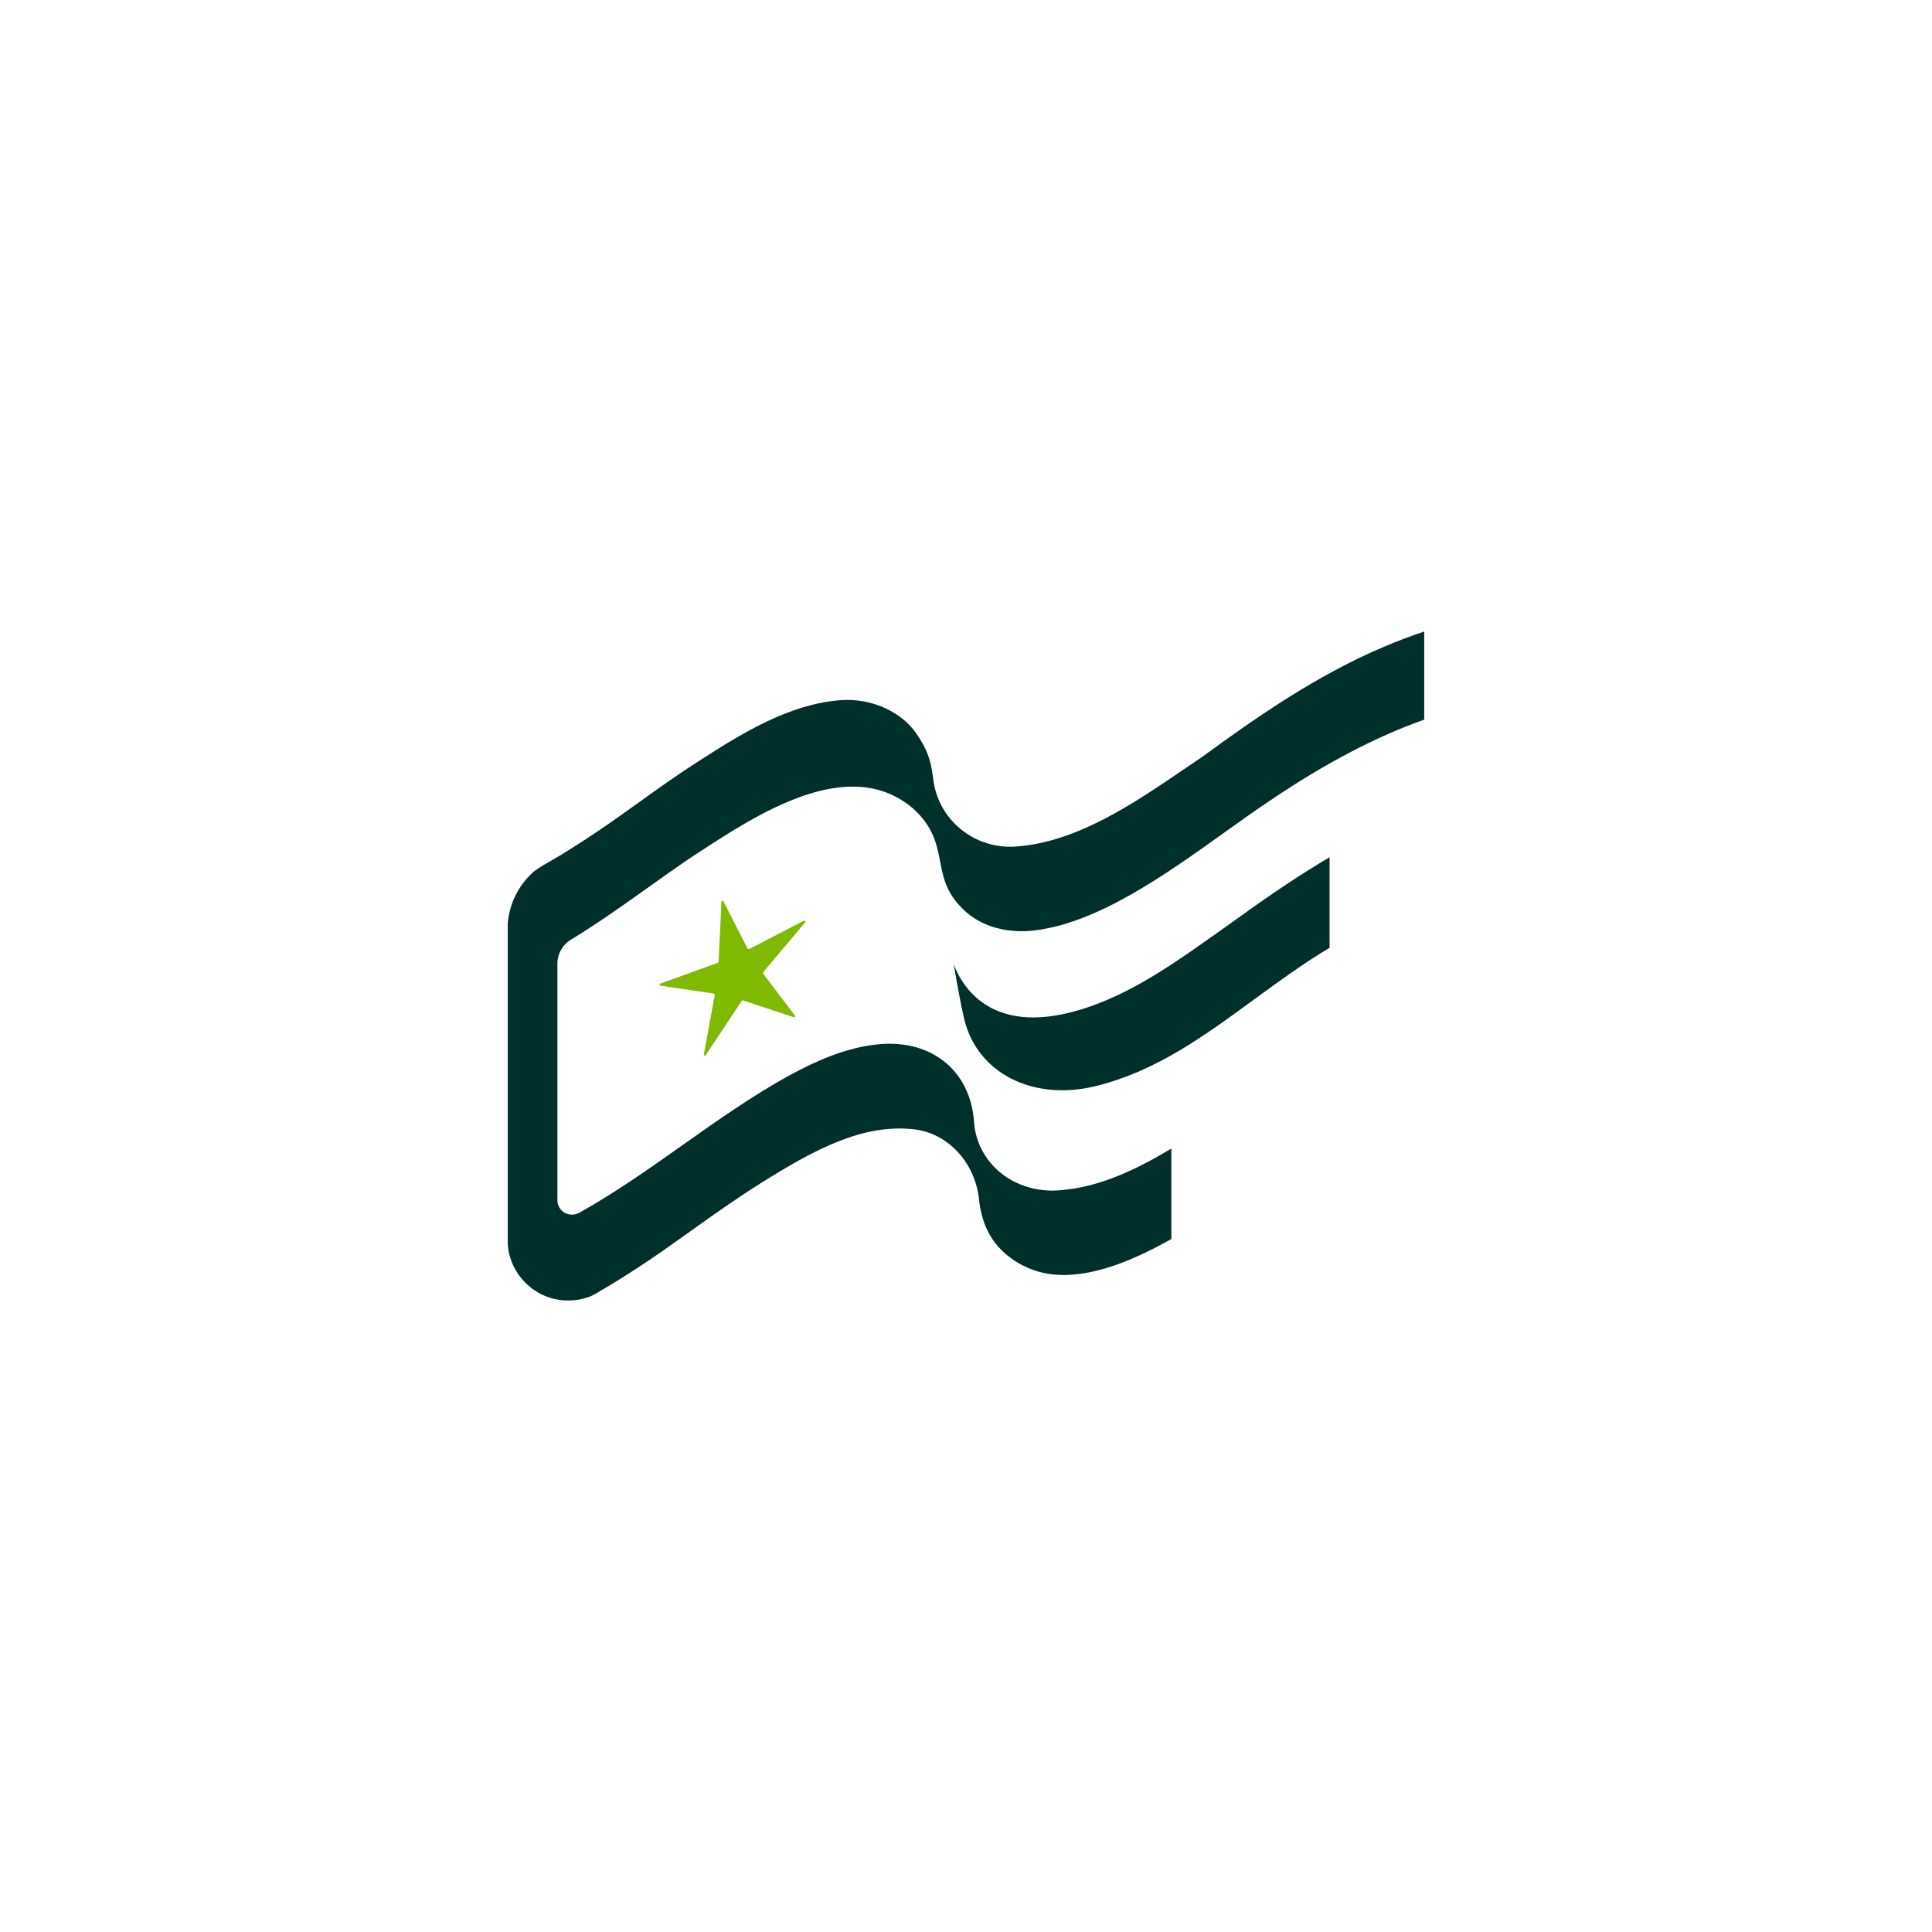
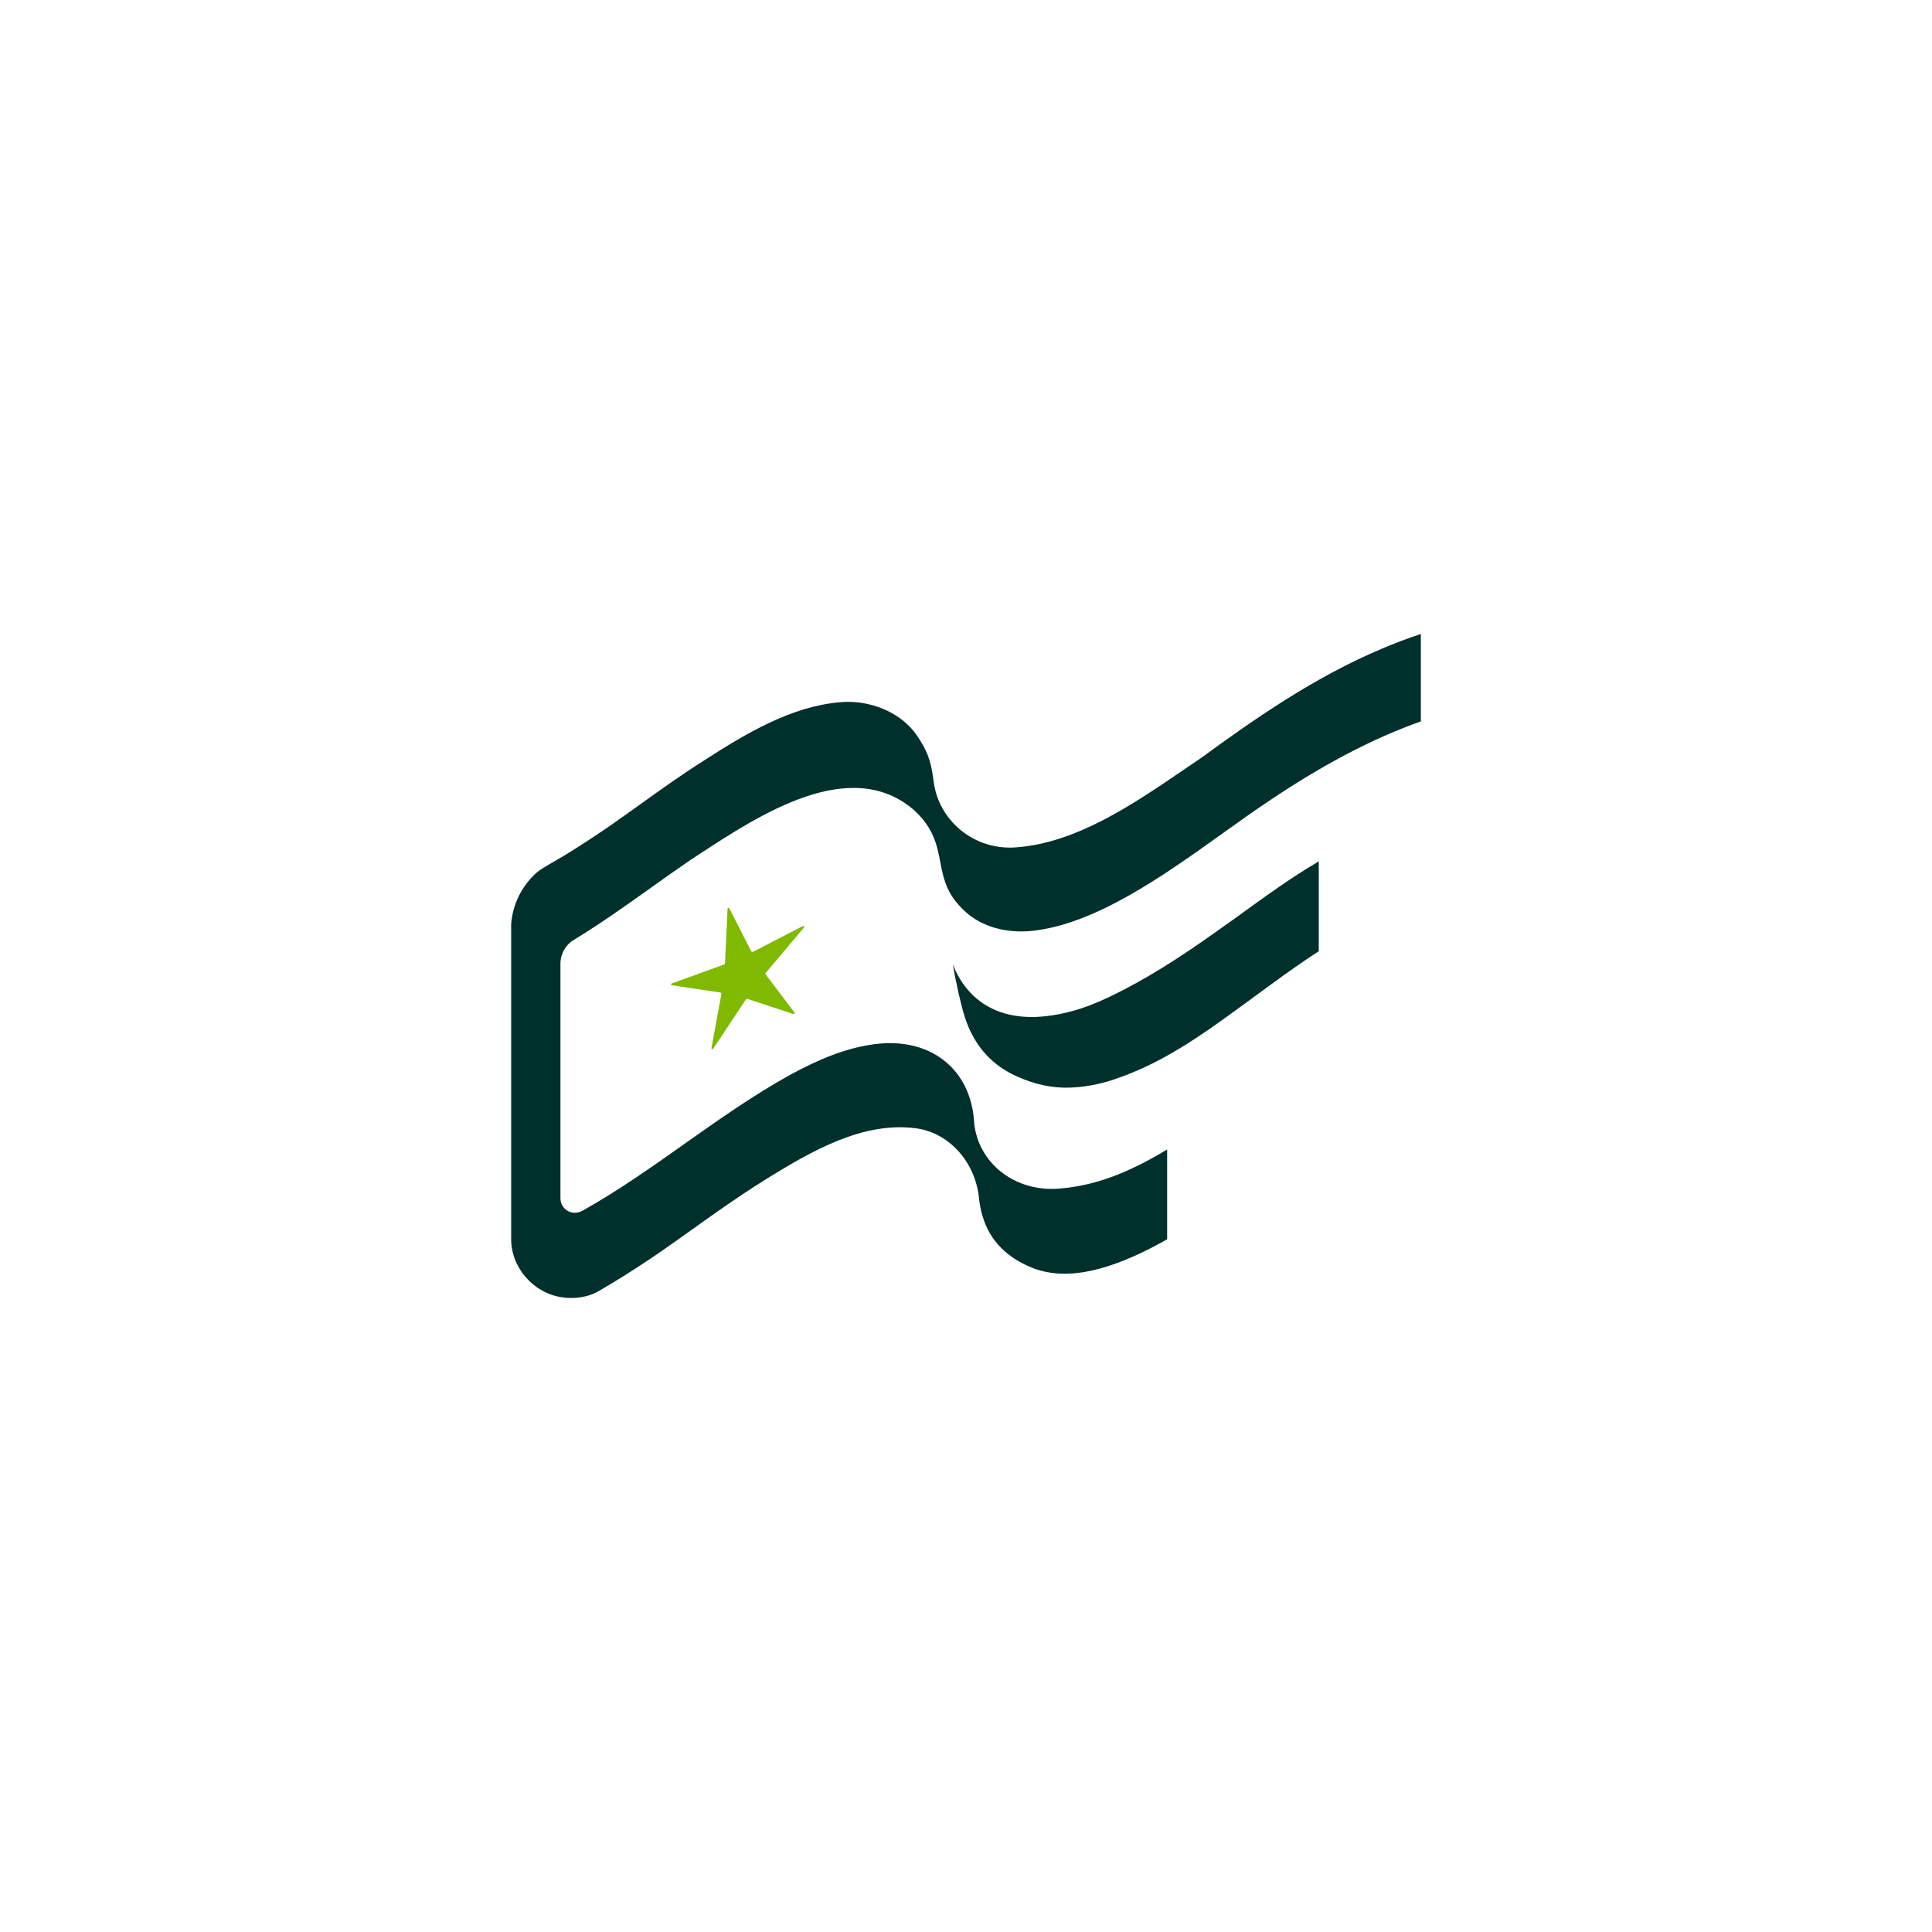
<svg xmlns="http://www.w3.org/2000/svg" id="Layer_1" version="1.1" viewBox="0 0 1000 1000">
  <defs>
    <style>
      .st0 {
        fill: #00302c;
      }

      .st1 {
        fill: #7fb900;
      }
    </style>
  </defs>
-   <path class="st1" d="M374.43,466.5l12.4,24.32c.2.38.67.54,1.05.34l28.26-14.6c.51-.26,1.01.36.64.8l-21.66,25.73c-.23.28-.24.68-.03.97l16.37,21.63c.31.41-.09.97-.58.81l-26.17-8.63c-.33-.11-.7.02-.89.31l-18.57,28.03c-.31.48-1.05.18-.95-.38l5.63-30.67c.08-.43-.22-.84-.65-.91l-27.47-4.09c-.54-.08-.61-.83-.1-1.01l29.75-10.78c.3-.11.5-.38.51-.69l1.46-30.96c.03-.54.75-.69.99-.21Z" />
-   <g>
-     <path class="st0" d="M613.03,398c-25.92,17.69-55.31,37.74-86.61,40.11-10.65.92-21.02-2.27-29.18-8.97-8.05-6.61-13.1-15.9-14.22-26.2l-.05-.29c-1.25-9.75-3.28-15.13-8.71-23.05-7.42-10.69-21.38-17.33-35.76-17.33-1.53,0-3.07.08-4.61.23-25.23,2.25-48.78,16.3-70.73,30.5-11.76,7.46-21.5,14.44-31.82,21.83-4.99,3.58-10.15,7.27-15.88,11.28-7.99,5.53-15.49,10.45-22.92,15.04-.57.45-2.49,1.54-4.92,2.94-3.89,2.23-8.73,5-11.08,6.82-7.99,6.94-12.87,16.55-13.73,27.07v163.71c-.37,15.03,11.1,28.65,26.11,31.02,5.39.92,11.34.33,16.35-1.61,1.59-.53,5.47-2.88,7.78-4.29,1.45-.88,1.86-1.13,2.05-1.2,8.39-5.06,17.74-11.12,26.34-17.06,5.73-4,11.03-7.78,16.15-11.43,11.97-8.54,23.27-16.6,36.65-25.01,26.32-16.44,52.2-30.91,79.42-27.5,16.8,2.13,30.34,16.46,32.93,34.85,1.39,15.69,7.75,26.49,20,34,12.28,7.23,33.91,13.84,79.7-12.16v-46.81c-16.06,9.6-35.29,19.58-56.49,21.49-22.51,2.41-41.99-11.41-45.3-32.15-.16-.99-.24-2-.31-2.97l-.05-.64c-2.09-25.89-21.55-41.89-48.4-39.8-17.84,1.43-34.6,9.41-47.19,16.2-19.42,10.73-37.53,23.54-55.05,35.93-17.01,12.03-34.59,24.47-53.44,35.06-2.37,1.33-5.3,1.48-7.68.16-2.42-1.35-3.87-3.83-3.87-6.59v-122.45c0-5.05,2.65-9.72,6.97-12.34,13.85-8.41,27.33-18.01,40.37-27.3,6.75-4.81,13.73-9.78,20.54-14.43,1.45-.94,2.94-1.92,4.47-2.92,31.24-20.46,78.45-51.39,111.54-23.43,10.69,9.5,12.46,18.63,14.17,27.45,1.74,8.98,3.38,17.46,13.67,26.45,8.29,7.21,20.06,10.63,33.1,9.61,33.6-3.12,69.31-28.67,100.82-51.21,8.46-6.05,16.44-11.76,23.99-16.76,28.19-18.99,54.05-32.52,79.03-41.37v-45.6c-6.79,2.25-13.67,4.84-20.44,7.72h0c-35.45,14.91-67.2,37.21-94.18,56.94-3.14,2.11-6.31,4.27-9.54,6.47Z" />
-     <path class="st0" d="M511.87,521.05c-10.81-6.12-15.97-15.98-18.21-21.87,1.6,9.7,4.1,22.99,5.55,28.82,3.29,13.24,11.88,24,24.19,30.29,12.46,6.37,28,7.75,43.75,3.87,31.16-7.67,55.81-25.7,81.9-44.79,12.51-9.15,25.45-18.62,39.13-26.8v-46.87c-14.55,8.59-30.4,19.14-48.44,32.23-3.04,2.14-6.11,4.32-9.2,6.52-20.32,14.46-41.34,29.42-64.41,37.84-22.45,8.19-40.71,8.45-54.28.77Z" />
-   </g>
+   <path class="st1" d="M416.12,480.07c.34-.4-.12-.97-.58-.73l-25.78,13.32c-.35.18-.78.04-.96-.31l-11.31-22.19h0c-.22-.43-.88-.29-.9.2l-1.33,28.24c0,.28-.19.53-.47.63l-27.14,9.83c-.47.16-.4.85.09.92l25.06,3.73c.39.06.67.44.59.83l-5.14,27.98c-.09.51.58.78.87.35l16.94-25.57c.17-.26.51-.38.81-.28l23.87,7.87c.45.15.81-.36.53-.74l-14.93-19.73c-.19-.26-.18-.63.03-.88l19.76-23.47Z" />
+   <path class="st0" d="M715.14,335.82c-35.19,14.8-66.7,36.93-93.48,56.52-3.12,2.09-6.26,4.24-9.47,6.42h0c-25.73,17.55-54.9,37.45-85.97,39.8-10.57.91-20.86-2.25-28.96-8.9-7.99-6.56-13-15.78-14.11-26.01l-.05-.29c-1.24-9.68-3.26-15.02-8.65-22.88-7.36-10.61-21.22-17.2-35.49-17.2-1.52,0-3.05.08-4.58.23-25.04,2.23-48.42,16.18-70.2,30.27-11.67,7.4-21.34,14.33-31.58,21.67-4.95,3.55-10.07,7.22-15.76,11.2-7.93,5.49-15.37,10.37-22.75,14.93-.57.45-2.47,1.53-4.88,2.92-3.86,2.21-8.67,4.96-11,6.77-7.93,6.89-12.77,16.43-13.63,26.87v162.49c-.37,14.92,11.02,28.44,25.92,30.79,5.35.91,11.26.33,16.23-1.6,1.58-.53,5.43-2.86,7.72-4.26,1.44-.87,1.85-1.12,2.03-1.19,8.33-5.02,17.61-11.04,26.14-16.93,5.69-3.97,10.95-7.72,16.03-11.35,11.88-8.48,23.1-16.48,36.38-24.82,26.12-16.32,51.81-30.68,78.83-27.3,16.68,2.11,30.11,16.34,32.69,34.59,1.38,15.57,7.69,26.29,19.85,33.75,12.19,7.18,32.26,14.95,77.71-10.86v-46.46c-15.94,9.53-33.63,18.23-54.68,20.12-22.34,2.39-41.68-11.33-44.96-31.91-.16-.98-.24-1.99-.31-2.95l-.05-.64c-2.07-25.7-21.39-41.58-48.04-39.5-17.71,1.42-34.34,9.34-46.84,16.08-19.28,10.65-37.25,23.37-54.64,35.66-16.88,11.94-34.33,24.29-53.04,34.8-2.35,1.32-5.26,1.47-7.62.16-2.4-1.34-3.84-3.8-3.84-6.54v-121.54c0-5.01,2.63-9.65,6.92-12.25,13.75-8.35,27.13-17.88,40.07-27.1,6.7-4.77,13.63-9.71,20.39-14.32,1.44-.93,2.92-1.91,4.44-2.9,31.01-20.31,77.87-51.01,110.71-23.26,10.61,9.43,12.37,18.49,14.06,27.25,1.73,8.91,3.35,17.33,13.57,26.25,8.23,7.16,19.91,10.55,32.85,9.54,33.35-3.1,68.8-28.46,100.07-50.83,8.4-6.01,16.32-11.67,23.81-16.64,27.98-18.85,53.65-32.28,78.44-41.06v-45.26c-6.74,2.23-13.57,4.8-20.29,7.66Z" />
+   <path class="st0" d="M629.04,482.55c-17.5,12.45-35.45,24.2-54.91,33.48-6.38,3.05-12.97,5.68-19.81,7.48-17.4,4.59-31.86,3.71-43.08-2.64h.02c-10.73-6.08-15.85-15.87-18.07-21.72,1.59,9.63,4.41,21.9,6.28,27.56,4.32,13.1,12.16,23.01,24.38,29.26,7.83,3.84,17.29,7.06,28.26,7,8.33-.05,16.58-1.61,24.48-4.24,26.5-8.83,47.57-24.5,70.83-41.52,12.42-9.08,21.62-16.01,35.17-24.86v-46.52c-14.44,8.53-26.51,17.26-44.41,30.25-3.02,2.12-6.06,4.29-9.13,6.47Z" />
</svg>
